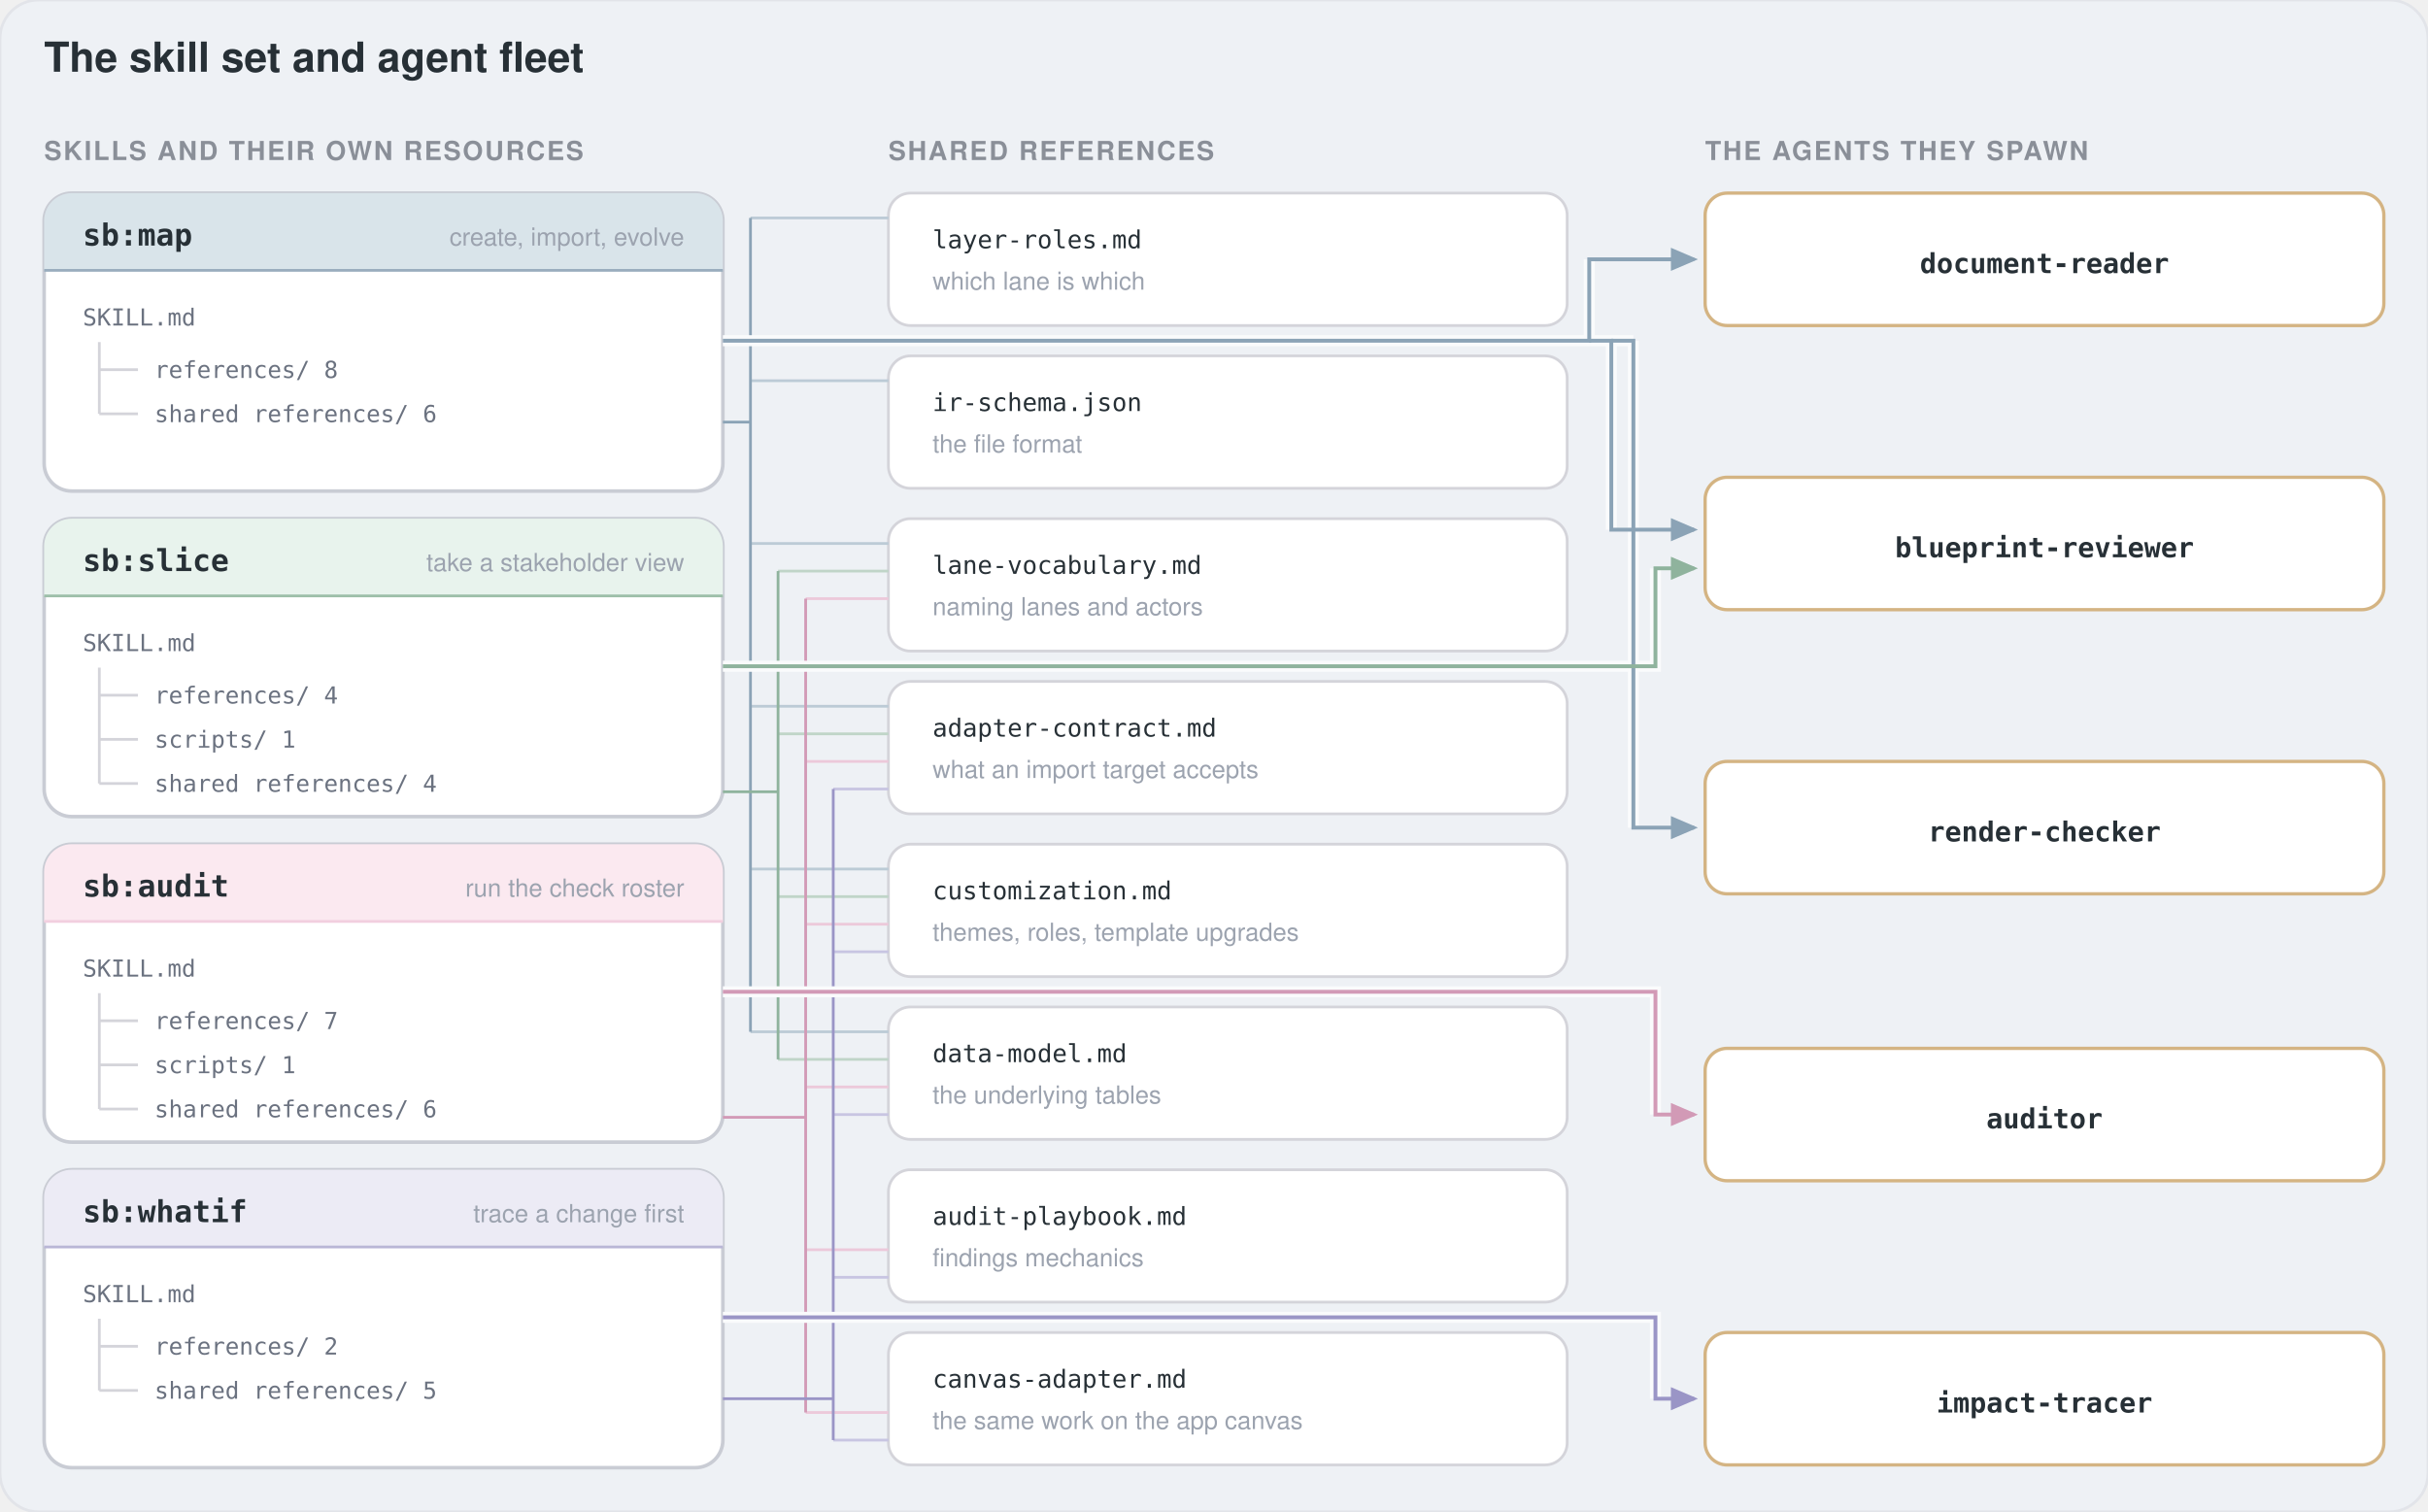
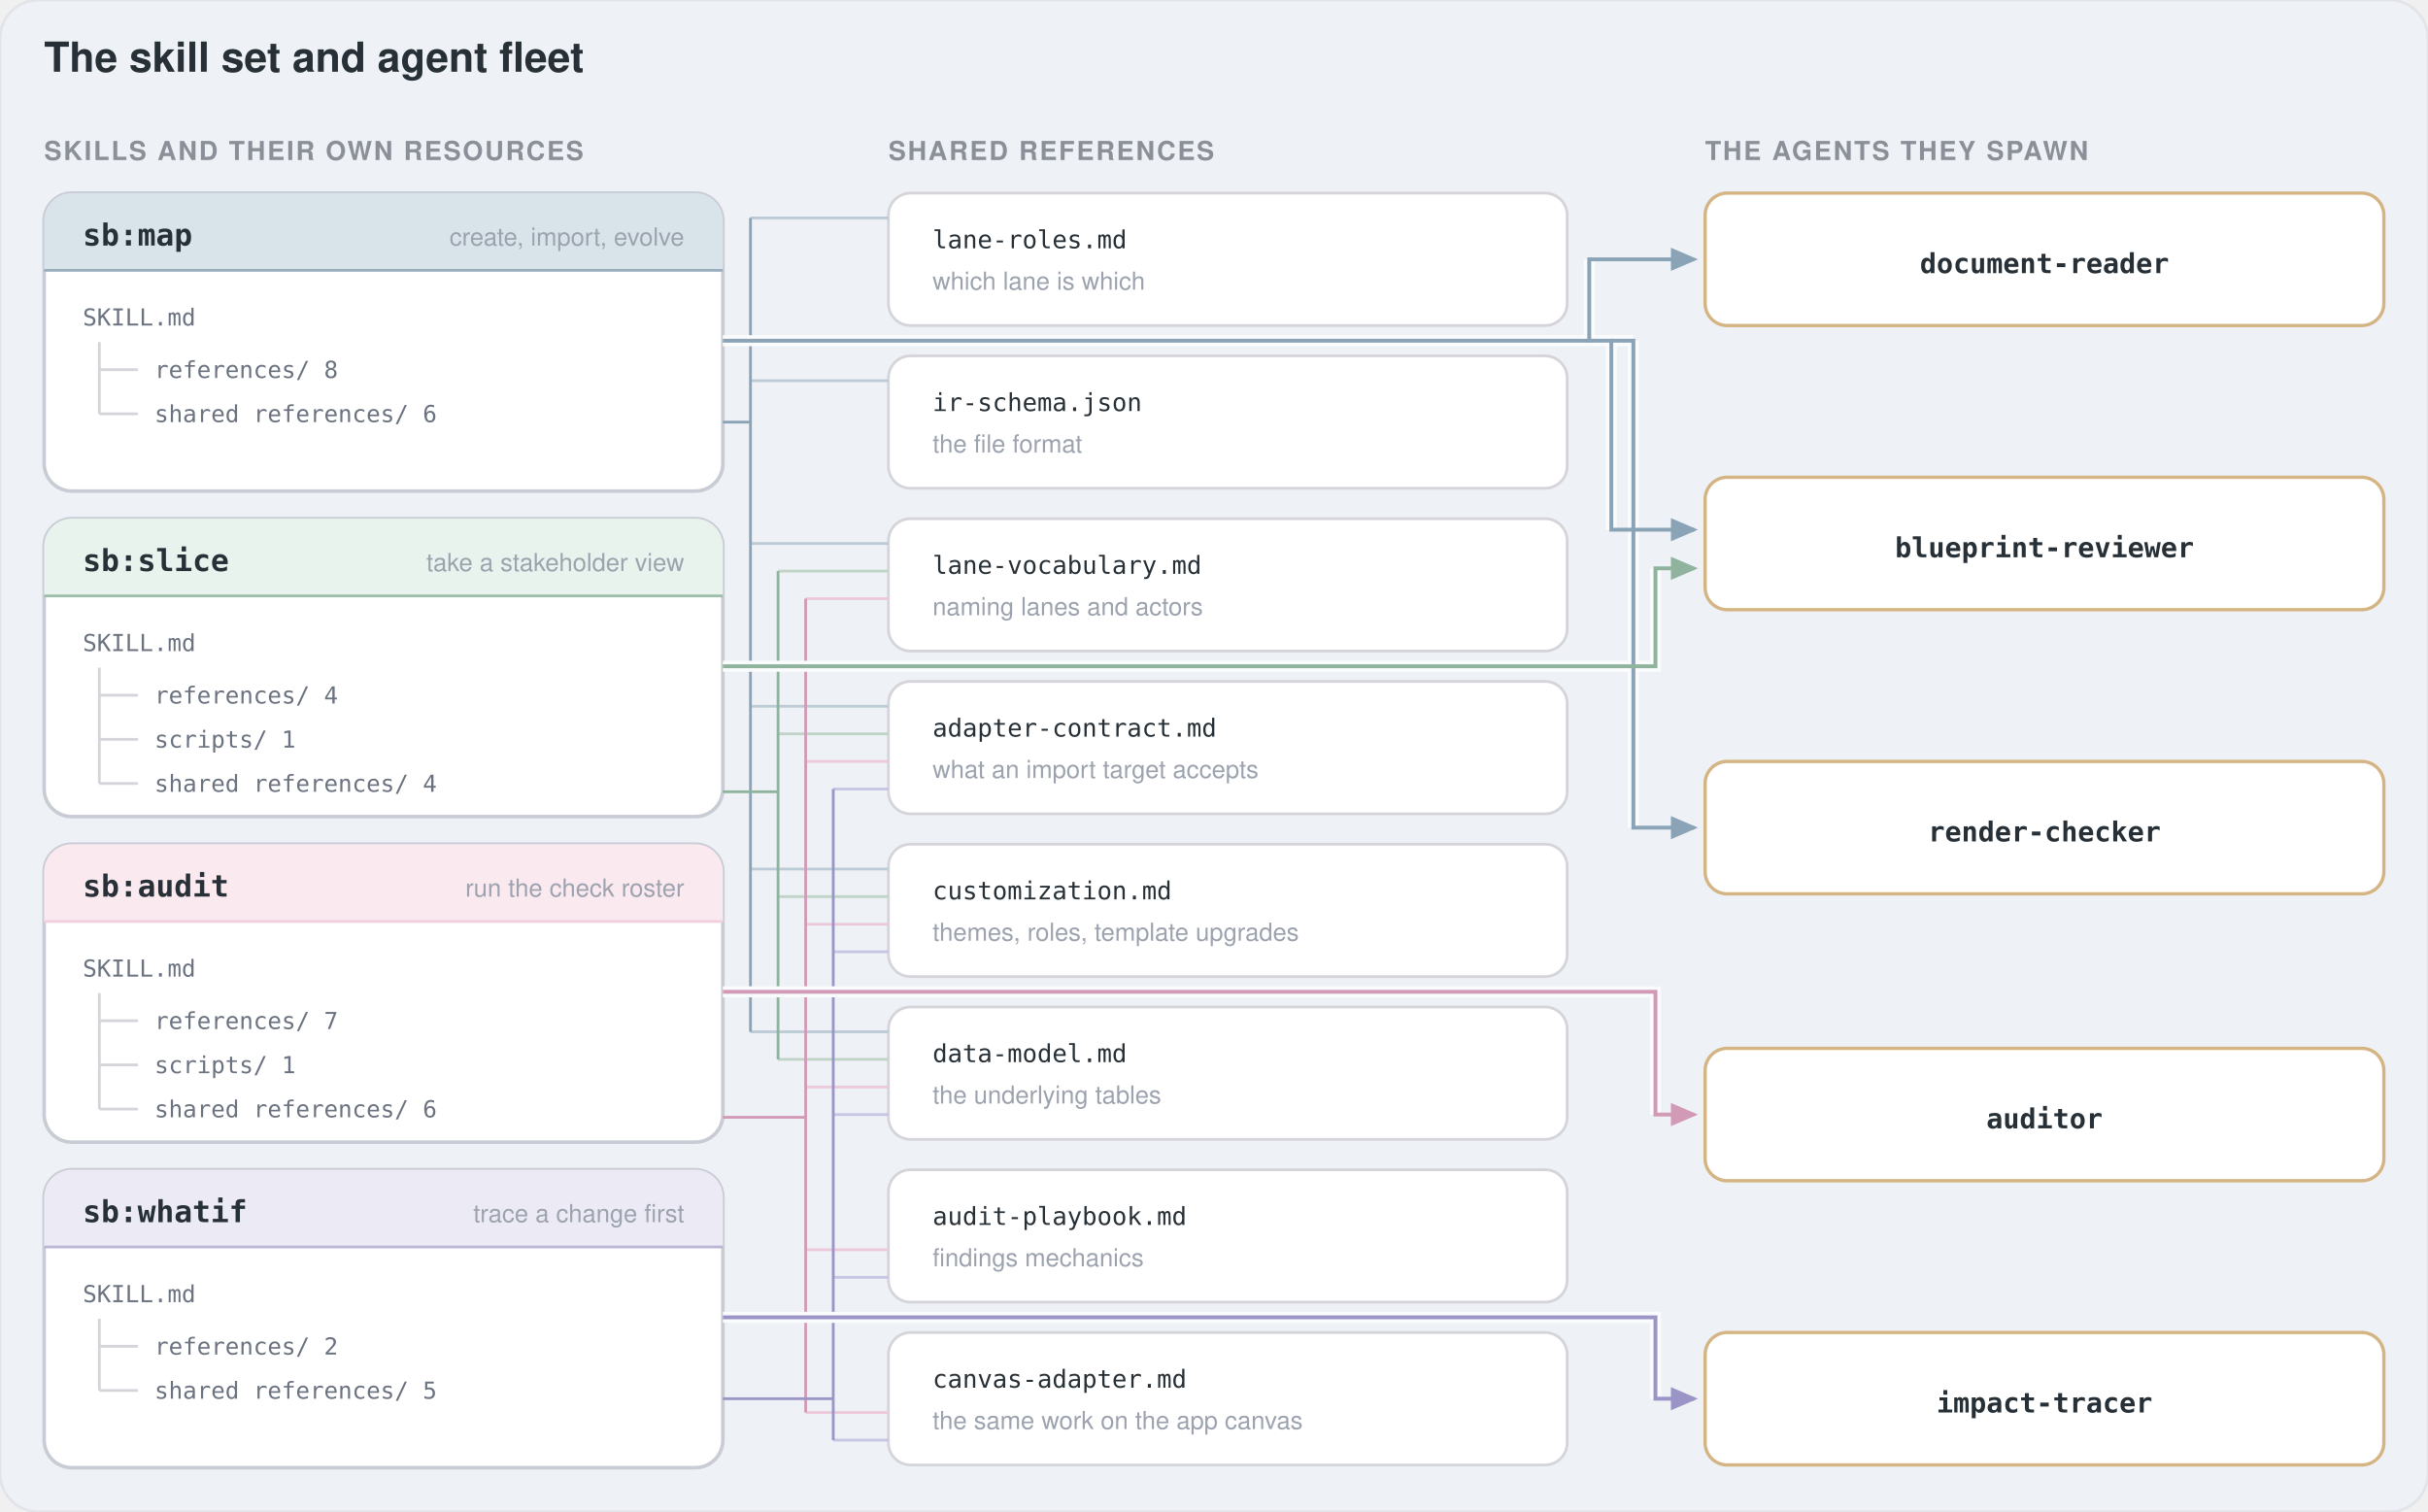
<svg xmlns="http://www.w3.org/2000/svg" viewBox="0 -40 880 548" font-family="-apple-system, 'Segoe UI', Helvetica, Arial, sans-serif">
  <style>
    .title { font-size: 11px; font-weight: 700; fill: #273036; }
    .chip { font-size: 10px; font-weight: 600; fill: #273036; }
    .sub { font-size: 9px; fill: #9ca3af; }
    .tree { font-size: 8.5px; fill: #6b7280; }
    .doc { font-size: 9px; fill: #273036; }
    .rail { font-size: 9.5px; font-weight: 700; letter-spacing: .07em; fill: #8a8f98; }
    .mono { font-family: ui-monospace, SFMono-Regular, Menlo, monospace; }
    .twig { stroke: #d4d4da; stroke-width: 1; fill: none; }
    .halo { stroke: #fafbfc; stroke-width: 4; fill: none; }

    .lnMap   { stroke: #8ba3b6; stroke-width: 1; fill: none; }
    .stMap   { stroke: #bccbd6; stroke-width: 1; fill: none; }
    .spMap   { stroke: #8ba3b6; stroke-width: 1.4; fill: none; marker-end: url(#aMap); }
    .lnSlice { stroke: #8fb39d; stroke-width: 1; fill: none; }
    .stSlice { stroke: #c0d5c8; stroke-width: 1; fill: none; }
    .spSlice { stroke: #8fb39d; stroke-width: 1.4; fill: none; marker-end: url(#aSlice); }
    .lnAudit { stroke: #d29ab6; stroke-width: 1; fill: none; }
    .stAudit { stroke: #ecc9da; stroke-width: 1; fill: none; }
    .spAudit { stroke: #d29ab6; stroke-width: 1.4; fill: none; marker-end: url(#aAudit); }
    .lnWhat  { stroke: #9a95c6; stroke-width: 1; fill: none; }
    .stWhat  { stroke: #c8c5e2; stroke-width: 1; fill: none; }
    .spWhat  { stroke: #9a95c6; stroke-width: 1.4; fill: none; marker-end: url(#aWhat); }
  </style>
  <defs>
    <marker id="aMap" markerWidth="8" markerHeight="8" refX="6" refY="3" orient="auto">
      <path d="M0,0 L7,3 L0,6 Z" fill="#8ba3b6" />
    </marker>
    <marker id="aSlice" markerWidth="8" markerHeight="8" refX="6" refY="3" orient="auto">
      <path d="M0,0 L7,3 L0,6 Z" fill="#8fb39d" />
    </marker>
    <marker id="aAudit" markerWidth="8" markerHeight="8" refX="6" refY="3" orient="auto">
      <path d="M0,0 L7,3 L0,6 Z" fill="#d29ab6" />
    </marker>
    <marker id="aWhat" markerWidth="8" markerHeight="8" refX="6" refY="3" orient="auto">
      <path d="M0,0 L7,3 L0,6 Z" fill="#9a95c6" />
    </marker>
  </defs>
  <rect x="0" y="-40" width="880" height="548" rx="14" fill="#eef1f5" stroke="#e2e4e9" />
  <text x="16" y="-14" font-size="15" font-weight="700" fill="#273036">The skill set and agent fleet</text>
  <text x="16" y="18" class="rail">SKILLS AND THEIR OWN RESOURCES</text>
  <text x="322" y="18" class="rail">SHARED REFERENCES</text>
  <text x="618" y="18" class="rail">THE AGENTS THEY SPAWN</text>
  <g>
    <rect x="322" y="30" width="246" height="48" rx="8" fill="#ffffff" stroke="#d4d4da" />
-     <text x="338" y="50" class="doc mono">layer-roles.md</text>
+     <text x="338" y="50" class="doc mono">lane-roles.md</text>
    <text x="338" y="65" class="sub" font-size="8">which lane is which</text>
    <rect x="322" y="89" width="246" height="48" rx="8" fill="#ffffff" stroke="#d4d4da" />
    <text x="338" y="109" class="doc mono">ir-schema.json</text>
    <text x="338" y="124" class="sub" font-size="8">the file format</text>
    <rect x="322" y="148" width="246" height="48" rx="8" fill="#ffffff" stroke="#d4d4da" />
    <text x="338" y="168" class="doc mono">lane-vocabulary.md</text>
    <text x="338" y="183" class="sub" font-size="8">naming lanes and actors</text>
    <rect x="322" y="207" width="246" height="48" rx="8" fill="#ffffff" stroke="#d4d4da" />
    <text x="338" y="227" class="doc mono">adapter-contract.md</text>
    <text x="338" y="242" class="sub" font-size="8">what an import target accepts</text>
    <rect x="322" y="266" width="246" height="48" rx="8" fill="#ffffff" stroke="#d4d4da" />
    <text x="338" y="286" class="doc mono">customization.md</text>
    <text x="338" y="301" class="sub" font-size="8">themes, roles, template upgrades</text>
    <rect x="322" y="325" width="246" height="48" rx="8" fill="#ffffff" stroke="#d4d4da" />
    <text x="338" y="345" class="doc mono">data-model.md</text>
    <text x="338" y="360" class="sub" font-size="8">the underlying tables</text>
    <rect x="322" y="384" width="246" height="48" rx="8" fill="#ffffff" stroke="#d4d4da" />
    <text x="338" y="404" class="doc mono">audit-playbook.md</text>
    <text x="338" y="419" class="sub" font-size="8">findings mechanics</text>
    <rect x="322" y="443" width="246" height="48" rx="8" fill="#ffffff" stroke="#d4d4da" />
    <text x="338" y="463" class="doc mono">canvas-adapter.md</text>
    <text x="338" y="478" class="sub" font-size="8">the same work on the app canvas</text>
  </g>
  <g>
    <rect x="16" y="30" width="246" height="108" rx="10" fill="#ffffff" stroke="#c9ccd4" stroke-width="1.3" />
    <path d="M16,40 a10,10 0 0 1 10,-10 h226 a10,10 0 0 1 10,10 v18 h-246 z" fill="#d9e4ea" />
    <line x1="16" y1="58" x2="262" y2="58" stroke="#9aadbe" />
    <text x="30" y="49" class="title mono">sb:map</text>
    <text x="248" y="49" class="sub" text-anchor="end">create, import, evolve</text>
    <text x="30" y="78" class="tree mono">SKILL.md</text>
    <path class="twig" d="M36,84 L36,110 M36,94 L50,94 M36,110 L50,110" />
    <text x="56" y="97" class="tree mono">references/ 8</text>
    <text x="56" y="113" class="tree mono" fill="#9ca3af">shared references/ 6</text>
  </g>
  <g>
    <rect x="16" y="148" width="246" height="108" rx="10" fill="#ffffff" stroke="#c9ccd4" stroke-width="1.3" />
    <path d="M16,158 a10,10 0 0 1 10,-10 h226 a10,10 0 0 1 10,10 v18 h-246 z" fill="#e8f3ed" />
    <line x1="16" y1="176" x2="262" y2="176" stroke="#9dbfa9" />
    <text x="30" y="167" class="title mono">sb:slice</text>
    <text x="248" y="167" class="sub" text-anchor="end">take a stakeholder view</text>
    <text x="30" y="196" class="tree mono">SKILL.md</text>
    <path class="twig" d="M36,202 L36,244 M36,212 L50,212 M36,228 L50,228 M36,244 L50,244" />
    <text x="56" y="215" class="tree mono">references/ 4</text>
    <text x="56" y="231" class="tree mono">scripts/ 1</text>
    <text x="56" y="247" class="tree mono" fill="#9ca3af">shared references/ 4</text>
  </g>
  <g>
    <rect x="16" y="266" width="246" height="108" rx="10" fill="#ffffff" stroke="#c9ccd4" stroke-width="1.3" />
    <path d="M16,276 a10,10 0 0 1 10,-10 h226 a10,10 0 0 1 10,10 v18 h-246 z" fill="#fbe9f0" />
    <line x1="16" y1="294" x2="262" y2="294" stroke="#f2cfdf" />
    <text x="30" y="285" class="title mono">sb:audit</text>
    <text x="248" y="285" class="sub" text-anchor="end">run the check roster</text>
    <text x="30" y="314" class="tree mono">SKILL.md</text>
    <path class="twig" d="M36,320 L36,362 M36,330 L50,330 M36,346 L50,346 M36,362 L50,362" />
    <text x="56" y="333" class="tree mono">references/ 7</text>
    <text x="56" y="349" class="tree mono">scripts/ 1</text>
    <text x="56" y="365" class="tree mono" fill="#9ca3af">shared references/ 6</text>
  </g>
  <g>
    <rect x="16" y="384" width="246" height="108" rx="10" fill="#ffffff" stroke="#c9ccd4" stroke-width="1.3" />
    <path d="M16,394 a10,10 0 0 1 10,-10 h226 a10,10 0 0 1 10,10 v18 h-246 z" fill="#ecebf5" />
    <line x1="16" y1="412" x2="262" y2="412" stroke="#b9b6d6" />
    <text x="30" y="403" class="title mono">sb:whatif</text>
    <text x="248" y="403" class="sub" text-anchor="end">trace a change first</text>
    <text x="30" y="432" class="tree mono">SKILL.md</text>
    <path class="twig" d="M36,438 L36,464 M36,448 L50,448 M36,464 L50,464" />
    <text x="56" y="451" class="tree mono">references/ 2</text>
    <text x="56" y="467" class="tree mono" fill="#9ca3af">shared references/ 5</text>
  </g>
  <g>
    <rect x="618" y="30" width="246" height="48" rx="8" fill="#ffffff" stroke="#d4b483" stroke-width="1.2" />
    <text x="741" y="59" class="chip mono" font-size="9" text-anchor="middle">document-reader</text>
    <rect x="618" y="133" width="246" height="48" rx="8" fill="#ffffff" stroke="#d4b483" stroke-width="1.2" />
    <text x="741" y="162" class="chip mono" font-size="9" text-anchor="middle">blueprint-reviewer</text>
    <rect x="618" y="236" width="246" height="48" rx="8" fill="#ffffff" stroke="#d4b483" stroke-width="1.2" />
    <text x="741" y="265" class="chip mono" font-size="9" text-anchor="middle">render-checker</text>
    <rect x="618" y="340" width="246" height="48" rx="8" fill="#ffffff" stroke="#d4b483" stroke-width="1.2" />
    <text x="741" y="369" class="chip mono" font-size="9" text-anchor="middle">auditor</text>
    <rect x="618" y="443" width="246" height="48" rx="8" fill="#ffffff" stroke="#d4b483" stroke-width="1.2" />
    <text x="741" y="472" class="chip mono" font-size="9" text-anchor="middle">impact-tracer</text>
  </g>
  <g>
    <path class="stMap" d="M272,39 H322 M272,98 H322 M272,157 H322 M272,216 H322 M272,275 H322 M272,334 H322" />
    <path class="lnMap" d="M262,113 H272 M272,39 V334" />
    <path class="stSlice" d="M282,167 H322 M282,226 H322 M282,285 H322 M282,344 H322" />
    <path class="lnSlice" d="M262,247 H282 M282,167 V344" />
    <path class="stAudit" d="M292,177 H322 M292,236 H322 M292,295 H322 M292,354 H322 M292,413 H322 M292,472 H322" />
    <path class="lnAudit" d="M262,365 H292 M292,177 V472" />
    <path class="stWhat" d="M302,246 H322 M302,305 H322 M302,364 H322 M302,423 H322 M302,482 H322" />
    <path class="lnWhat" d="M262,467 H302 M302,246 V482" />
  </g>
  <g>
    <path class="halo" d="M262,83.5 H592" />
    <path class="halo" d="M262,201.5 H600 V166" />
    <path class="halo" d="M262,319.5 H600 V364" />
    <path class="halo" d="M262,437.5 H600 V467" />
    <path class="halo" d="M576,83.5 V54 M584,83.5 V152 M592,83.5 V260" />
  </g>
  <g>
    <path class="spMap" d="M262,83.5 H576 V54 H614" />
    <path class="spMap" d="M576,83.5 H584 V152 H614" />
    <path class="spMap" d="M584,83.5 H592 V260 H614" />
    <path class="spSlice" d="M262,201.5 H600 V166 H614" />
    <path class="spAudit" d="M262,319.5 H600 V364 H614" />
    <path class="spWhat" d="M262,437.5 H600 V467 H614" />
  </g>
</svg>
